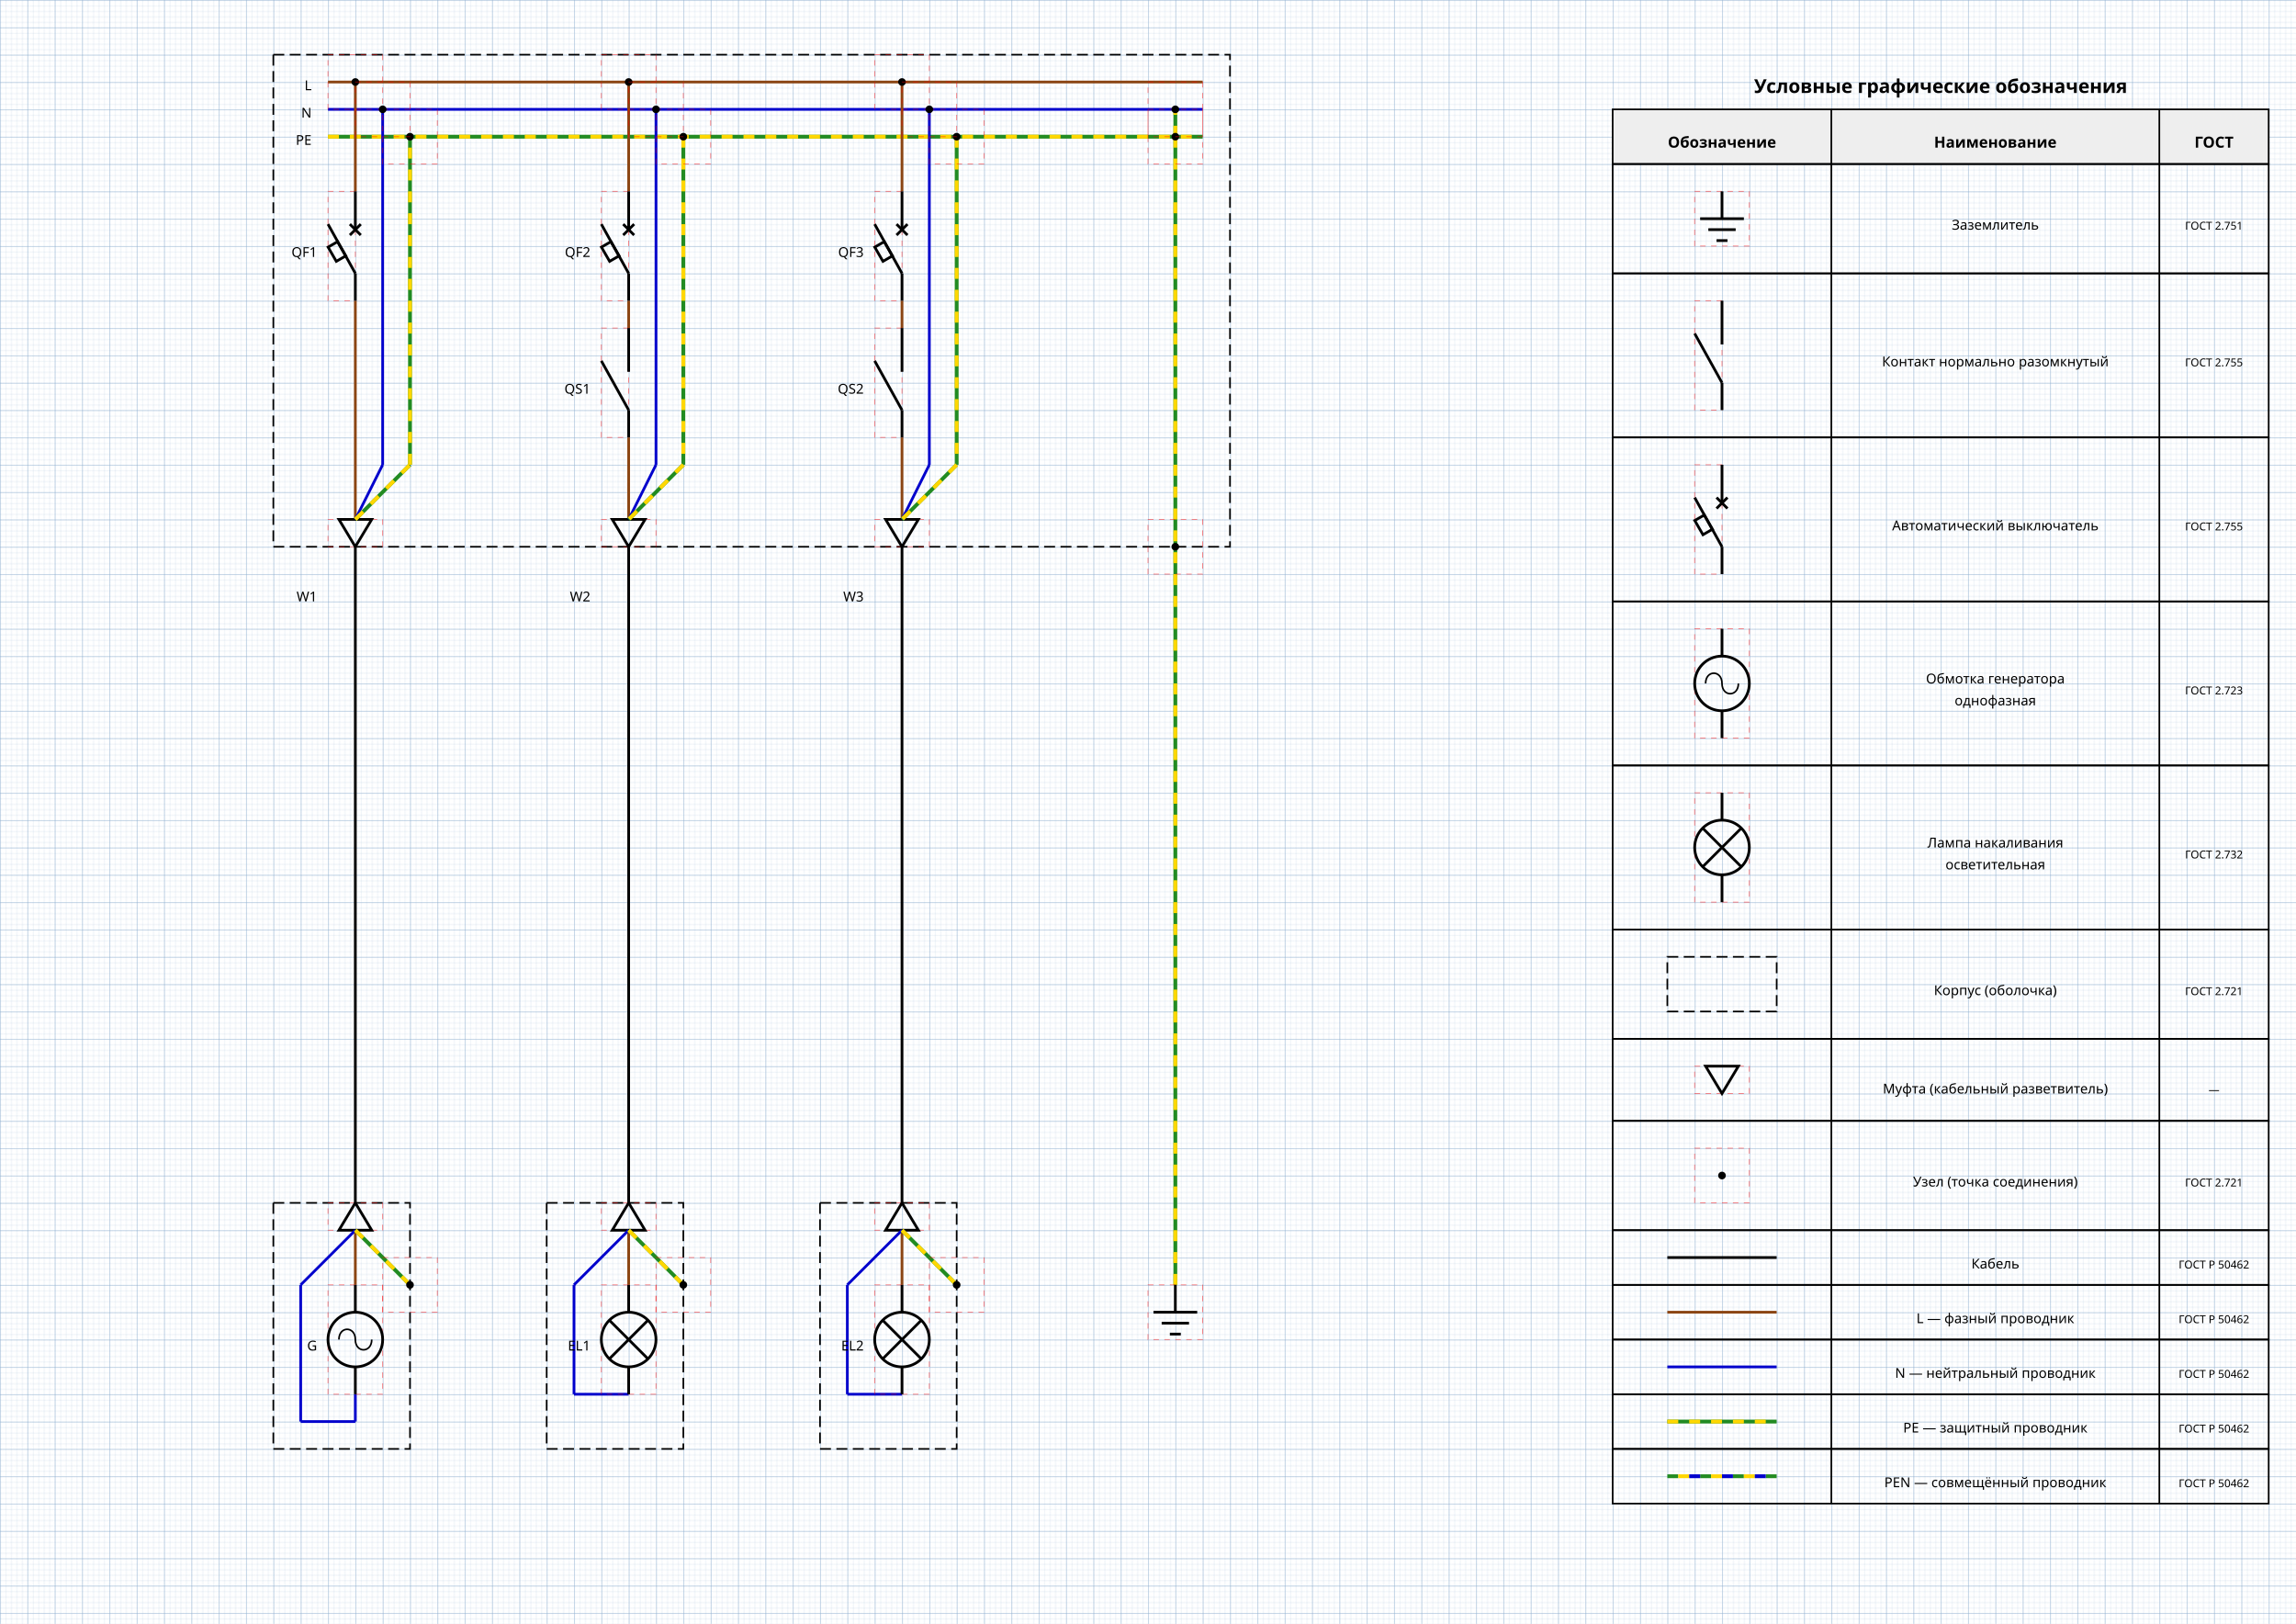
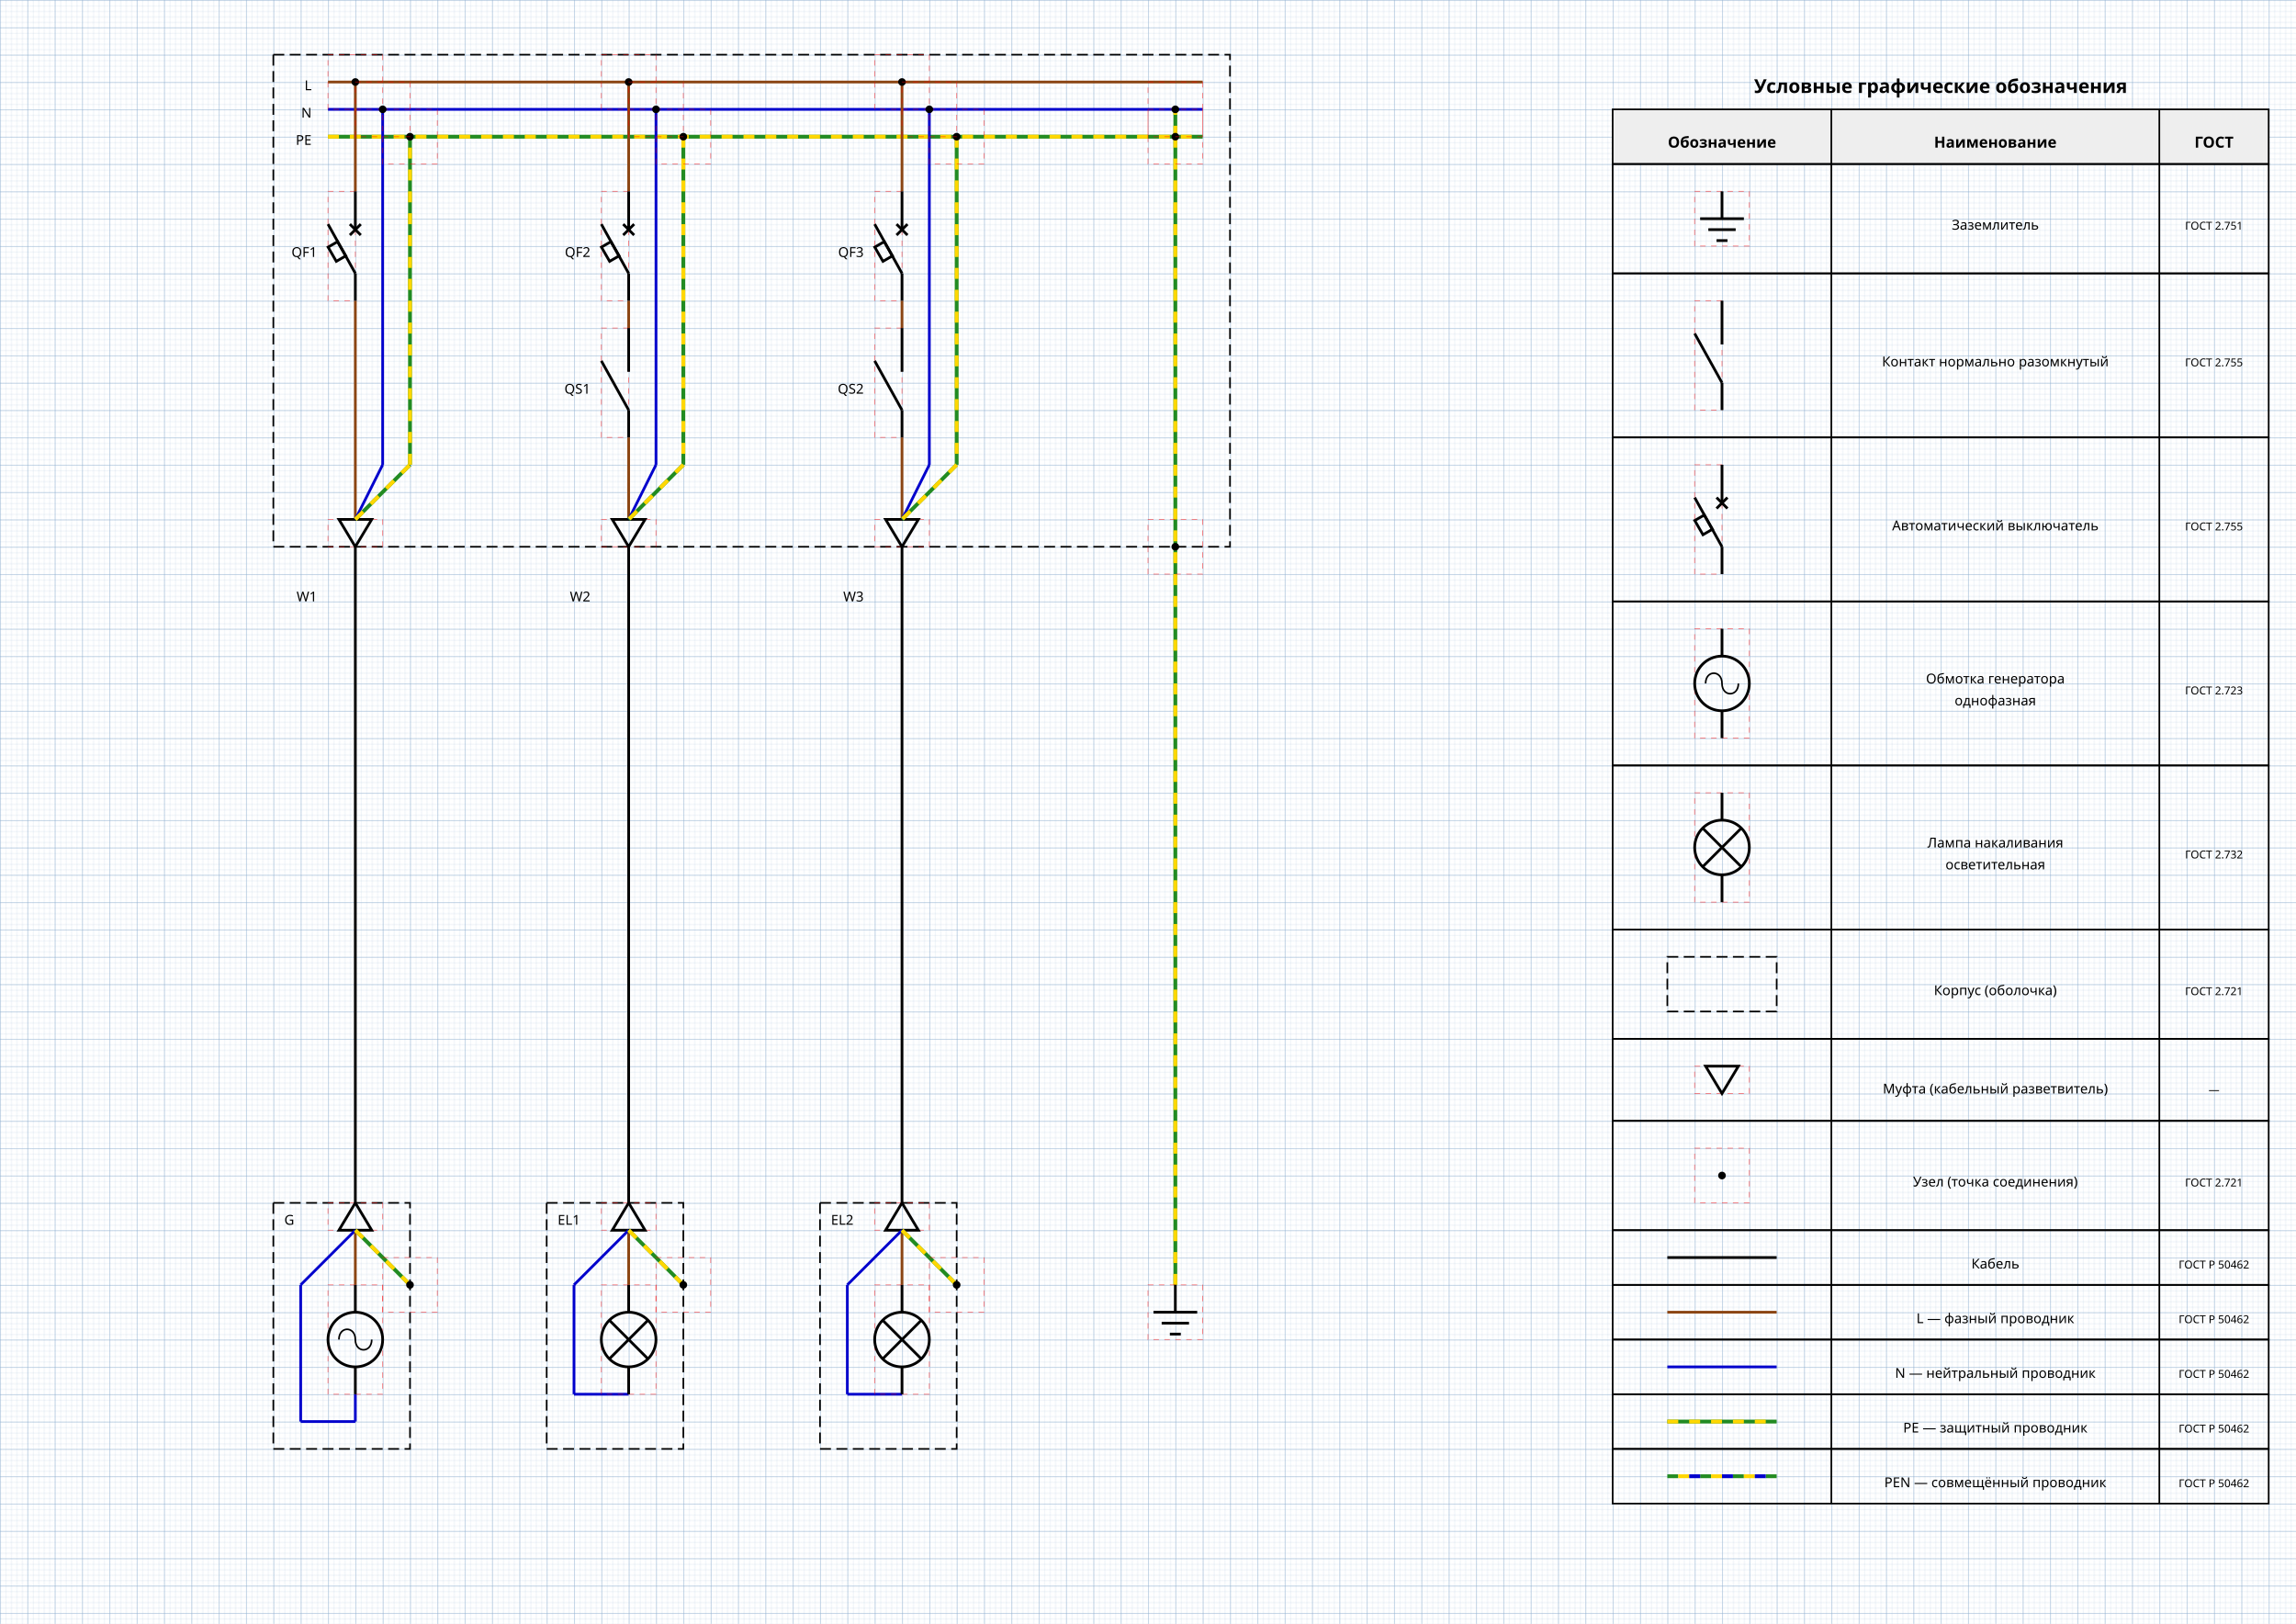
<svg xmlns="http://www.w3.org/2000/svg" width="420mm" height="297mm" viewBox="0 0 420 297">
  <rect width="420" height="297" fill="white" />
  <defs>
    <pattern id="mm1" width="1" height="1" patternUnits="userSpaceOnUse">
      <line x1="0" y1="0" x2="0" y2="1" stroke="#c8d8e8" stroke-width="0.1" />
      <line x1="0" y1="0" x2="1" y2="0" stroke="#c8d8e8" stroke-width="0.1" />
    </pattern>
    <pattern id="mm5" width="5" height="5" patternUnits="userSpaceOnUse">
      <rect width="5" height="5" fill="url(#mm1)" />
      <line x1="0" y1="0" x2="0" y2="5" stroke="#90b0d0" stroke-width="0.15" />
      <line x1="0" y1="0" x2="5" y2="0" stroke="#90b0d0" stroke-width="0.15" />
    </pattern>
    <symbol id="ugo-node" overflow="visible">
      <rect x="-5" y="-5" width="10" height="10" fill="none" stroke="red" stroke-width="0.15" stroke-dasharray="1,1" opacity="0.5" />
      <circle cx="0" cy="0" r="0.7" fill="black" stroke="none" />
    </symbol>
    <symbol id="ugo-ground" overflow="visible">
      <rect x="-5" y="0" width="10" height="10" fill="none" stroke="red" stroke-width="0.15" stroke-dasharray="1,1" opacity="0.5" />
      <g stroke="black" stroke-width="0.5">
        <line x1="0" y1="0" x2="0" y2="5" />
        <line x1="-4" y1="5" x2="4" y2="5" />
        <line x1="-2.5" y1="7" x2="2.5" y2="7" />
        <line x1="-1" y1="9" x2="1" y2="9" />
      </g>
    </symbol>
    <symbol id="ugo-contact" overflow="visible">
      <rect x="-5" y="0" width="5" height="20" fill="none" stroke="red" stroke-width="0.15" stroke-dasharray="1,1" opacity="0.5" />
      <g stroke="black" stroke-width="0.5" fill="none">
        <line x1="0" y1="0" x2="0" y2="8" />
        <line x1="0" y1="15" x2="-5" y2="6" />
        <line x1="0" y1="15" x2="0" y2="20" />
      </g>
    </symbol>
    <symbol id="ugo-breaker" overflow="visible">
      <rect x="-5" y="0" width="5" height="20" fill="none" stroke="red" stroke-width="0.15" stroke-dasharray="1,1" opacity="0.5" />
      <g stroke="black" stroke-width="0.5" fill="none">
        <line x1="0" y1="0" x2="0" y2="7" />
        <line x1="-1" y1="6" x2="1" y2="8" />
        <line x1="-1" y1="8" x2="1" y2="6" />
        <line x1="0" y1="15" x2="-5" y2="6" />
        <rect x="-2" y="-1.5" width="2" height="3" fill="none" stroke="black" stroke-width="0.5" transform="translate(-2.5, 10.5) rotate(-30)" />
        <line x1="0" y1="15" x2="0" y2="20" />
      </g>
    </symbol>
    <symbol id="ugo-generator" overflow="visible">
      <rect x="-5" y="0" width="10" height="20" fill="none" stroke="red" stroke-width="0.15" stroke-dasharray="1,1" opacity="0.5" />
      <g stroke="black" stroke-width="0.5" fill="none">
        <line x1="0" y1="0" x2="0" y2="5" />
        <circle cx="0" cy="10" r="5" />
        <path d="M-3,10 C-3,7.5 0,7.5 0,10 S3,12.5 3,10" stroke-width="0.3" />
        <line x1="0" y1="15" x2="0" y2="20" />
      </g>
    </symbol>
    <symbol id="ugo-lamp" overflow="visible">
      <rect x="-5" y="0" width="10" height="20" fill="none" stroke="red" stroke-width="0.15" stroke-dasharray="1,1" opacity="0.5" />
      <g stroke="black" stroke-width="0.5" fill="none">
        <line x1="0" y1="0" x2="0" y2="5" />
        <circle cx="0" cy="10" r="5" />
        <line x1="-3.5" y1="6.5" x2="3.5" y2="13.5" />
        <line x1="3.5" y1="6.5" x2="-3.5" y2="13.5" />
        <line x1="0" y1="15" x2="0" y2="20" />
      </g>
    </symbol>
    <symbol id="ugo-mufta" overflow="visible">
      <rect x="-5" y="0" width="10" height="5" fill="none" stroke="red" stroke-width="0.15" stroke-dasharray="1,1" opacity="0.5" />
      <polygon points="-3,0 3,0 0,5" stroke="black" stroke-width="0.5" fill="none" />
    </symbol>
  </defs>
  <rect width="420" height="297" fill="url(#mm5)" />
  <rect x="50" y="10" width="175" height="90" fill="none" stroke="black" stroke-width="0.3" stroke-dasharray="2,1" />
  <line x1="60" y1="15" x2="220" y2="15" stroke="#8B4513" stroke-width="0.5" />
  <line x1="60" y1="20" x2="220" y2="20" stroke="#0000CC" stroke-width="0.5" />
  <g stroke-width="0.7">
    <line x1="60" y1="25" x2="220" y2="25" stroke="#228B22" />
    <line x1="60" y1="25" x2="220" y2="25" stroke="#FFD700" stroke-dasharray="2,2" />
  </g>
  <rect x="50" y="220" width="25" height="45" fill="none" stroke="black" stroke-width="0.3" stroke-dasharray="2,1" />
  <rect x="100" y="220" width="25" height="45" fill="none" stroke="black" stroke-width="0.3" stroke-dasharray="2,1" />
  <rect x="150" y="220" width="25" height="45" fill="none" stroke="black" stroke-width="0.3" stroke-dasharray="2,1" />
  <g stroke="#8B4513" stroke-width="0.5">
    <line x1="65" y1="15" x2="65" y2="35" />
    <line x1="65" y1="55" x2="65" y2="95" />
    <line x1="65" y1="225" x2="65" y2="235" />
    <line x1="115" y1="15" x2="115" y2="35" />
    <line x1="115" y1="55" x2="115" y2="60" />
    <line x1="115" y1="80" x2="115" y2="95" />
    <line x1="115" y1="225" x2="115" y2="235" />
    <line x1="165" y1="15" x2="165" y2="35" />
    <line x1="165" y1="55" x2="165" y2="60" />
    <line x1="165" y1="80" x2="165" y2="95" />
    <line x1="165" y1="225" x2="165" y2="235" />
  </g>
  <use href="#ugo-breaker" x="65" y="35" />
  <use href="#ugo-breaker" x="115" y="35" />
  <use href="#ugo-contact" x="115" y="60" />
  <use href="#ugo-breaker" x="165" y="35" />
  <use href="#ugo-contact" x="165" y="60" />
  <use href="#ugo-mufta" x="65" y="95" />
  <line x1="65" y1="100" x2="65" y2="220" stroke="black" stroke-width="0.5" />
  <g transform="translate(65, 225) scale(1, -1)">
    <use href="#ugo-mufta" />
  </g>
  <use href="#ugo-mufta" x="115" y="95" />
  <line x1="115" y1="100" x2="115" y2="220" stroke="black" stroke-width="0.5" />
  <g transform="translate(115, 225) scale(1, -1)">
    <use href="#ugo-mufta" />
  </g>
  <use href="#ugo-mufta" x="165" y="95" />
  <line x1="165" y1="100" x2="165" y2="220" stroke="black" stroke-width="0.5" />
  <g transform="translate(165, 225) scale(1, -1)">
    <use href="#ugo-mufta" />
  </g>
  <g stroke="#0000CC" stroke-width="0.5">
    <line x1="70" y1="20" x2="70" y2="85" />
    <line x1="70" y1="85" x2="65" y2="95" />
    <line x1="65" y1="225" x2="55" y2="235" />
    <line x1="55" y1="235" x2="55" y2="260" />
    <line x1="55" y1="260" x2="65" y2="260" />
    <line x1="65" y1="260" x2="65" y2="255" />
    <line x1="120" y1="20" x2="120" y2="85" />
    <line x1="120" y1="85" x2="115" y2="95" />
    <line x1="115" y1="225" x2="105" y2="235" />
    <line x1="105" y1="235" x2="105" y2="255" />
    <line x1="105" y1="255" x2="115" y2="255" />
    <line x1="170" y1="20" x2="170" y2="85" />
    <line x1="170" y1="85" x2="165" y2="95" />
    <line x1="165" y1="225" x2="155" y2="235" />
    <line x1="155" y1="235" x2="155" y2="255" />
    <line x1="155" y1="255" x2="165" y2="255" />
  </g>
  <g stroke-width="0.7">
    <line x1="65" y1="95" x2="75" y2="85" stroke="#228B22" />
    <line x1="75" y1="85" x2="75" y2="25" stroke="#228B22" />
    <line x1="65" y1="225" x2="75" y2="235" stroke="#228B22" />
    <line x1="125" y1="25" x2="125" y2="85" stroke="#228B22" />
    <line x1="125" y1="85" x2="115" y2="95" stroke="#228B22" />
    <line x1="115" y1="225" x2="125" y2="235" stroke="#228B22" />
    <line x1="175" y1="25" x2="175" y2="85" stroke="#228B22" />
    <line x1="175" y1="85" x2="165" y2="95" stroke="#228B22" />
    <line x1="165" y1="225" x2="175" y2="235" stroke="#228B22" />
    <line x1="215" y1="25" x2="215" y2="20" stroke="#228B22" />
    <line x1="215" y1="25" x2="215" y2="235" stroke="#228B22" />
    <line x1="65" y1="95" x2="75" y2="85" stroke="#FFD700" stroke-dasharray="2,2" />
    <line x1="75" y1="85" x2="75" y2="25" stroke="#FFD700" stroke-dasharray="2,2" />
    <line x1="65" y1="225" x2="75" y2="235" stroke="#FFD700" stroke-dasharray="2,2" />
    <line x1="125" y1="25" x2="125" y2="85" stroke="#FFD700" stroke-dasharray="2,2" />
    <line x1="125" y1="85" x2="115" y2="95" stroke="#FFD700" stroke-dasharray="2,2" />
    <line x1="115" y1="225" x2="125" y2="235" stroke="#FFD700" stroke-dasharray="2,2" />
    <line x1="175" y1="25" x2="175" y2="85" stroke="#FFD700" stroke-dasharray="2,2" />
    <line x1="175" y1="85" x2="165" y2="95" stroke="#FFD700" stroke-dasharray="2,2" />
    <line x1="165" y1="225" x2="175" y2="235" stroke="#FFD700" stroke-dasharray="2,2" />
    <line x1="215" y1="25" x2="215" y2="20" stroke="#FFD700" stroke-dasharray="2,2" />
    <line x1="215" y1="25" x2="215" y2="235" stroke="#FFD700" stroke-dasharray="2,2" />
  </g>
  <use href="#ugo-node" x="75" y="235" />
  <use href="#ugo-node" x="75" y="25" />
  <use href="#ugo-node" x="125" y="25" />
  <use href="#ugo-node" x="125" y="235" />
  <use href="#ugo-node" x="175" y="25" />
  <use href="#ugo-node" x="175" y="235" />
  <use href="#ugo-node" x="215" y="25" />
  <use href="#ugo-node" x="215" y="100" />
  <use href="#ugo-node" x="65" y="15" />
  <use href="#ugo-node" x="115" y="15" />
  <use href="#ugo-node" x="165" y="15" />
  <use href="#ugo-node" x="70" y="20" />
  <use href="#ugo-node" x="120" y="20" />
  <use href="#ugo-node" x="170" y="20" />
  <use href="#ugo-node" x="215" y="20" />
  <use href="#ugo-generator" x="65" y="235" />
  <use href="#ugo-lamp" x="115" y="235" />
  <use href="#ugo-lamp" x="165" y="235" />
  <use href="#ugo-ground" x="215" y="235" />
  <g font-family="sans-serif" font-size="2.5" fill="black">
    <text x="57" y="16.5" text-anchor="end">L</text>
    <text x="57" y="21.5" text-anchor="end">N</text>
    <text x="57" y="26.5" text-anchor="end">PE</text>
    <text x="58" y="47" text-anchor="end">QF1</text>
    <text x="58" y="110" text-anchor="end">W1</text>
-     <text x="58" y="247" text-anchor="end">G</text>
+     <text x="52" y="224">G</text>
    <text x="108" y="47" text-anchor="end">QF2</text>
    <text x="108" y="72" text-anchor="end">QS1</text>
    <text x="108" y="110" text-anchor="end">W2</text>
-     <text x="108" y="247" text-anchor="end">EL1</text>
+     <text x="102" y="224">EL1</text>
    <text x="158" y="47" text-anchor="end">QF3</text>
    <text x="158" y="72" text-anchor="end">QS2</text>
    <text x="158" y="110" text-anchor="end">W3</text>
-     <text x="158" y="247" text-anchor="end">EL2</text>
+     <text x="152" y="224">EL2</text>
  </g>
  <g transform="translate(295, 20)" stroke="black" stroke-width="0.3" font-family="sans-serif">
    <text x="60" y="-3" font-size="3.5" font-weight="bold" text-anchor="middle" stroke="none" fill="black">Условные графические обозначения</text>
    <rect x="0" y="0" width="120" height="10" fill="#eee" stroke="black" />
    <text x="20" y="7" font-size="2.8" text-anchor="middle" stroke="none" fill="black" font-weight="bold">Обозначение</text>
    <text x="70" y="7" font-size="2.8" text-anchor="middle" stroke="none" fill="black" font-weight="bold">Наименование</text>
    <text x="110" y="7" font-size="2.8" text-anchor="middle" stroke="none" fill="black" font-weight="bold">ГОСТ</text>
    <line x1="40" y1="0" x2="40" y2="10" />
    <line x1="100" y1="0" x2="100" y2="10" />
    <rect x="0" y="10" width="120" height="20" fill="none" stroke="black" />
    <line x1="40" y1="10" x2="40" y2="30" />
    <line x1="100" y1="10" x2="100" y2="30" />
    <use href="#ugo-ground" x="20" y="15" />
    <text x="70" y="22" font-size="2.5" text-anchor="middle" stroke="none" fill="black">Заземлитель</text>
    <text x="110" y="22" font-size="2" text-anchor="middle" stroke="none" fill="black">ГОСТ 2.751</text>
    <rect x="0" y="30" width="120" height="30" fill="none" stroke="black" />
    <line x1="40" y1="30" x2="40" y2="60" />
    <line x1="100" y1="30" x2="100" y2="60" />
    <use href="#ugo-contact" x="20" y="35" />
    <text x="70" y="47" font-size="2.5" text-anchor="middle" stroke="none" fill="black">Контакт нормально разомкнутый</text>
    <text x="110" y="47" font-size="2" text-anchor="middle" stroke="none" fill="black">ГОСТ 2.755</text>
    <rect x="0" y="60" width="120" height="30" fill="none" stroke="black" />
    <line x1="40" y1="60" x2="40" y2="90" />
    <line x1="100" y1="60" x2="100" y2="90" />
    <use href="#ugo-breaker" x="20" y="65" />
    <text x="70" y="77" font-size="2.5" text-anchor="middle" stroke="none" fill="black">Автоматический выключатель</text>
    <text x="110" y="77" font-size="2" text-anchor="middle" stroke="none" fill="black">ГОСТ 2.755</text>
    <rect x="0" y="90" width="120" height="30" fill="none" stroke="black" />
    <line x1="40" y1="90" x2="40" y2="120" />
    <line x1="100" y1="90" x2="100" y2="120" />
    <use href="#ugo-generator" x="20" y="95" />
    <text x="70" y="105" font-size="2.5" text-anchor="middle" stroke="none" fill="black">Обмотка генератора</text>
    <text x="70" y="109" font-size="2.5" text-anchor="middle" stroke="none" fill="black">однофазная</text>
    <text x="110" y="107" font-size="2" text-anchor="middle" stroke="none" fill="black">ГОСТ 2.723</text>
    <rect x="0" y="120" width="120" height="30" fill="none" stroke="black" />
    <line x1="40" y1="120" x2="40" y2="150" />
    <line x1="100" y1="120" x2="100" y2="150" />
    <use href="#ugo-lamp" x="20" y="125" />
    <text x="70" y="135" font-size="2.5" text-anchor="middle" stroke="none" fill="black">Лампа накаливания</text>
    <text x="70" y="139" font-size="2.5" text-anchor="middle" stroke="none" fill="black">осветительная</text>
    <text x="110" y="137" font-size="2" text-anchor="middle" stroke="none" fill="black">ГОСТ 2.732</text>
    <rect x="0" y="150" width="120" height="20" fill="none" stroke="black" />
    <line x1="40" y1="150" x2="40" y2="170" />
    <line x1="100" y1="150" x2="100" y2="170" />
    <rect x="10" y="155" width="20" height="10" fill="none" stroke="black" stroke-dasharray="2,1" />
    <text x="70" y="162" font-size="2.5" text-anchor="middle" stroke="none" fill="black">Корпус (оболочка)</text>
    <text x="110" y="162" font-size="2" text-anchor="middle" stroke="none" fill="black">ГОСТ 2.721</text>
    <rect x="0" y="170" width="120" height="15" fill="none" stroke="black" />
    <line x1="40" y1="170" x2="40" y2="185" />
    <line x1="100" y1="170" x2="100" y2="185" />
    <use href="#ugo-mufta" x="20" y="175" />
    <text x="70" y="180" font-size="2.5" text-anchor="middle" stroke="none" fill="black">Муфта (кабельный разветвитель)</text>
    <text x="110" y="180" font-size="2" text-anchor="middle" stroke="none" fill="black">—</text>
    <rect x="0" y="185" width="120" height="20" fill="none" stroke="black" />
    <line x1="40" y1="185" x2="40" y2="205" />
    <line x1="100" y1="185" x2="100" y2="205" />
    <use href="#ugo-node" x="20" y="195" />
    <text x="70" y="197" font-size="2.5" text-anchor="middle" stroke="none" fill="black">Узел (точка соединения)</text>
    <text x="110" y="197" font-size="2" text-anchor="middle" stroke="none" fill="black">ГОСТ 2.721</text>
    <rect x="0" y="205" width="120" height="10" fill="none" stroke="black" />
    <line x1="40" y1="205" x2="40" y2="215" />
    <line x1="100" y1="205" x2="100" y2="215" />
    <line x1="10" y1="210" x2="30" y2="210" stroke="black" stroke-width="0.5" />
    <text x="70" y="212" font-size="2.5" text-anchor="middle" stroke="none" fill="black">Кабель</text>
    <text x="110" y="212" font-size="2" text-anchor="middle" stroke="none" fill="black">ГОСТ Р 50462</text>
    <rect x="0" y="215" width="120" height="10" fill="none" stroke="black" />
    <line x1="40" y1="215" x2="40" y2="225" />
    <line x1="100" y1="215" x2="100" y2="225" />
    <line x1="10" y1="220" x2="30" y2="220" stroke="#8B4513" stroke-width="0.5" />
    <text x="70" y="222" font-size="2.5" text-anchor="middle" stroke="none" fill="black">L — фазный проводник</text>
    <text x="110" y="222" font-size="2" text-anchor="middle" stroke="none" fill="black">ГОСТ Р 50462</text>
    <rect x="0" y="225" width="120" height="10" fill="none" stroke="black" />
    <line x1="40" y1="225" x2="40" y2="235" />
    <line x1="100" y1="225" x2="100" y2="235" />
    <line x1="10" y1="230" x2="30" y2="230" stroke="#0000CC" stroke-width="0.5" />
    <text x="70" y="232" font-size="2.5" text-anchor="middle" stroke="none" fill="black">N — нейтральный проводник</text>
    <text x="110" y="232" font-size="2" text-anchor="middle" stroke="none" fill="black">ГОСТ Р 50462</text>
    <rect x="0" y="235" width="120" height="10" fill="none" stroke="black" />
    <line x1="40" y1="235" x2="40" y2="245" />
    <line x1="100" y1="235" x2="100" y2="245" />
    <line x1="10" y1="240" x2="30" y2="240" stroke="#228B22" stroke-width="0.7" />
    <line x1="10" y1="240" x2="30" y2="240" stroke="#FFD700" stroke-width="0.7" stroke-dasharray="2,2" />
    <text x="70" y="242" font-size="2.5" text-anchor="middle" stroke="none" fill="black">PE — защитный проводник</text>
    <text x="110" y="242" font-size="2" text-anchor="middle" stroke="none" fill="black">ГОСТ Р 50462</text>
    <rect x="0" y="245" width="120" height="10" fill="none" stroke="black" />
    <line x1="40" y1="245" x2="40" y2="255" />
    <line x1="100" y1="245" x2="100" y2="255" />
    <line x1="10" y1="250" x2="30" y2="250" stroke="#228B22" stroke-width="0.7" stroke-dasharray="2,4" stroke-dashoffset="0" />
    <line x1="10" y1="250" x2="30" y2="250" stroke="#FFD700" stroke-width="0.7" stroke-dasharray="2,4" stroke-dashoffset="4" />
    <line x1="10" y1="250" x2="30" y2="250" stroke="#0000CC" stroke-width="0.7" stroke-dasharray="2,4" stroke-dashoffset="2" />
    <text x="70" y="252" font-size="2.5" text-anchor="middle" stroke="none" fill="black">PEN — совмещённый проводник</text>
    <text x="110" y="252" font-size="2" text-anchor="middle" stroke="none" fill="black">ГОСТ Р 50462</text>
  </g>
</svg>
